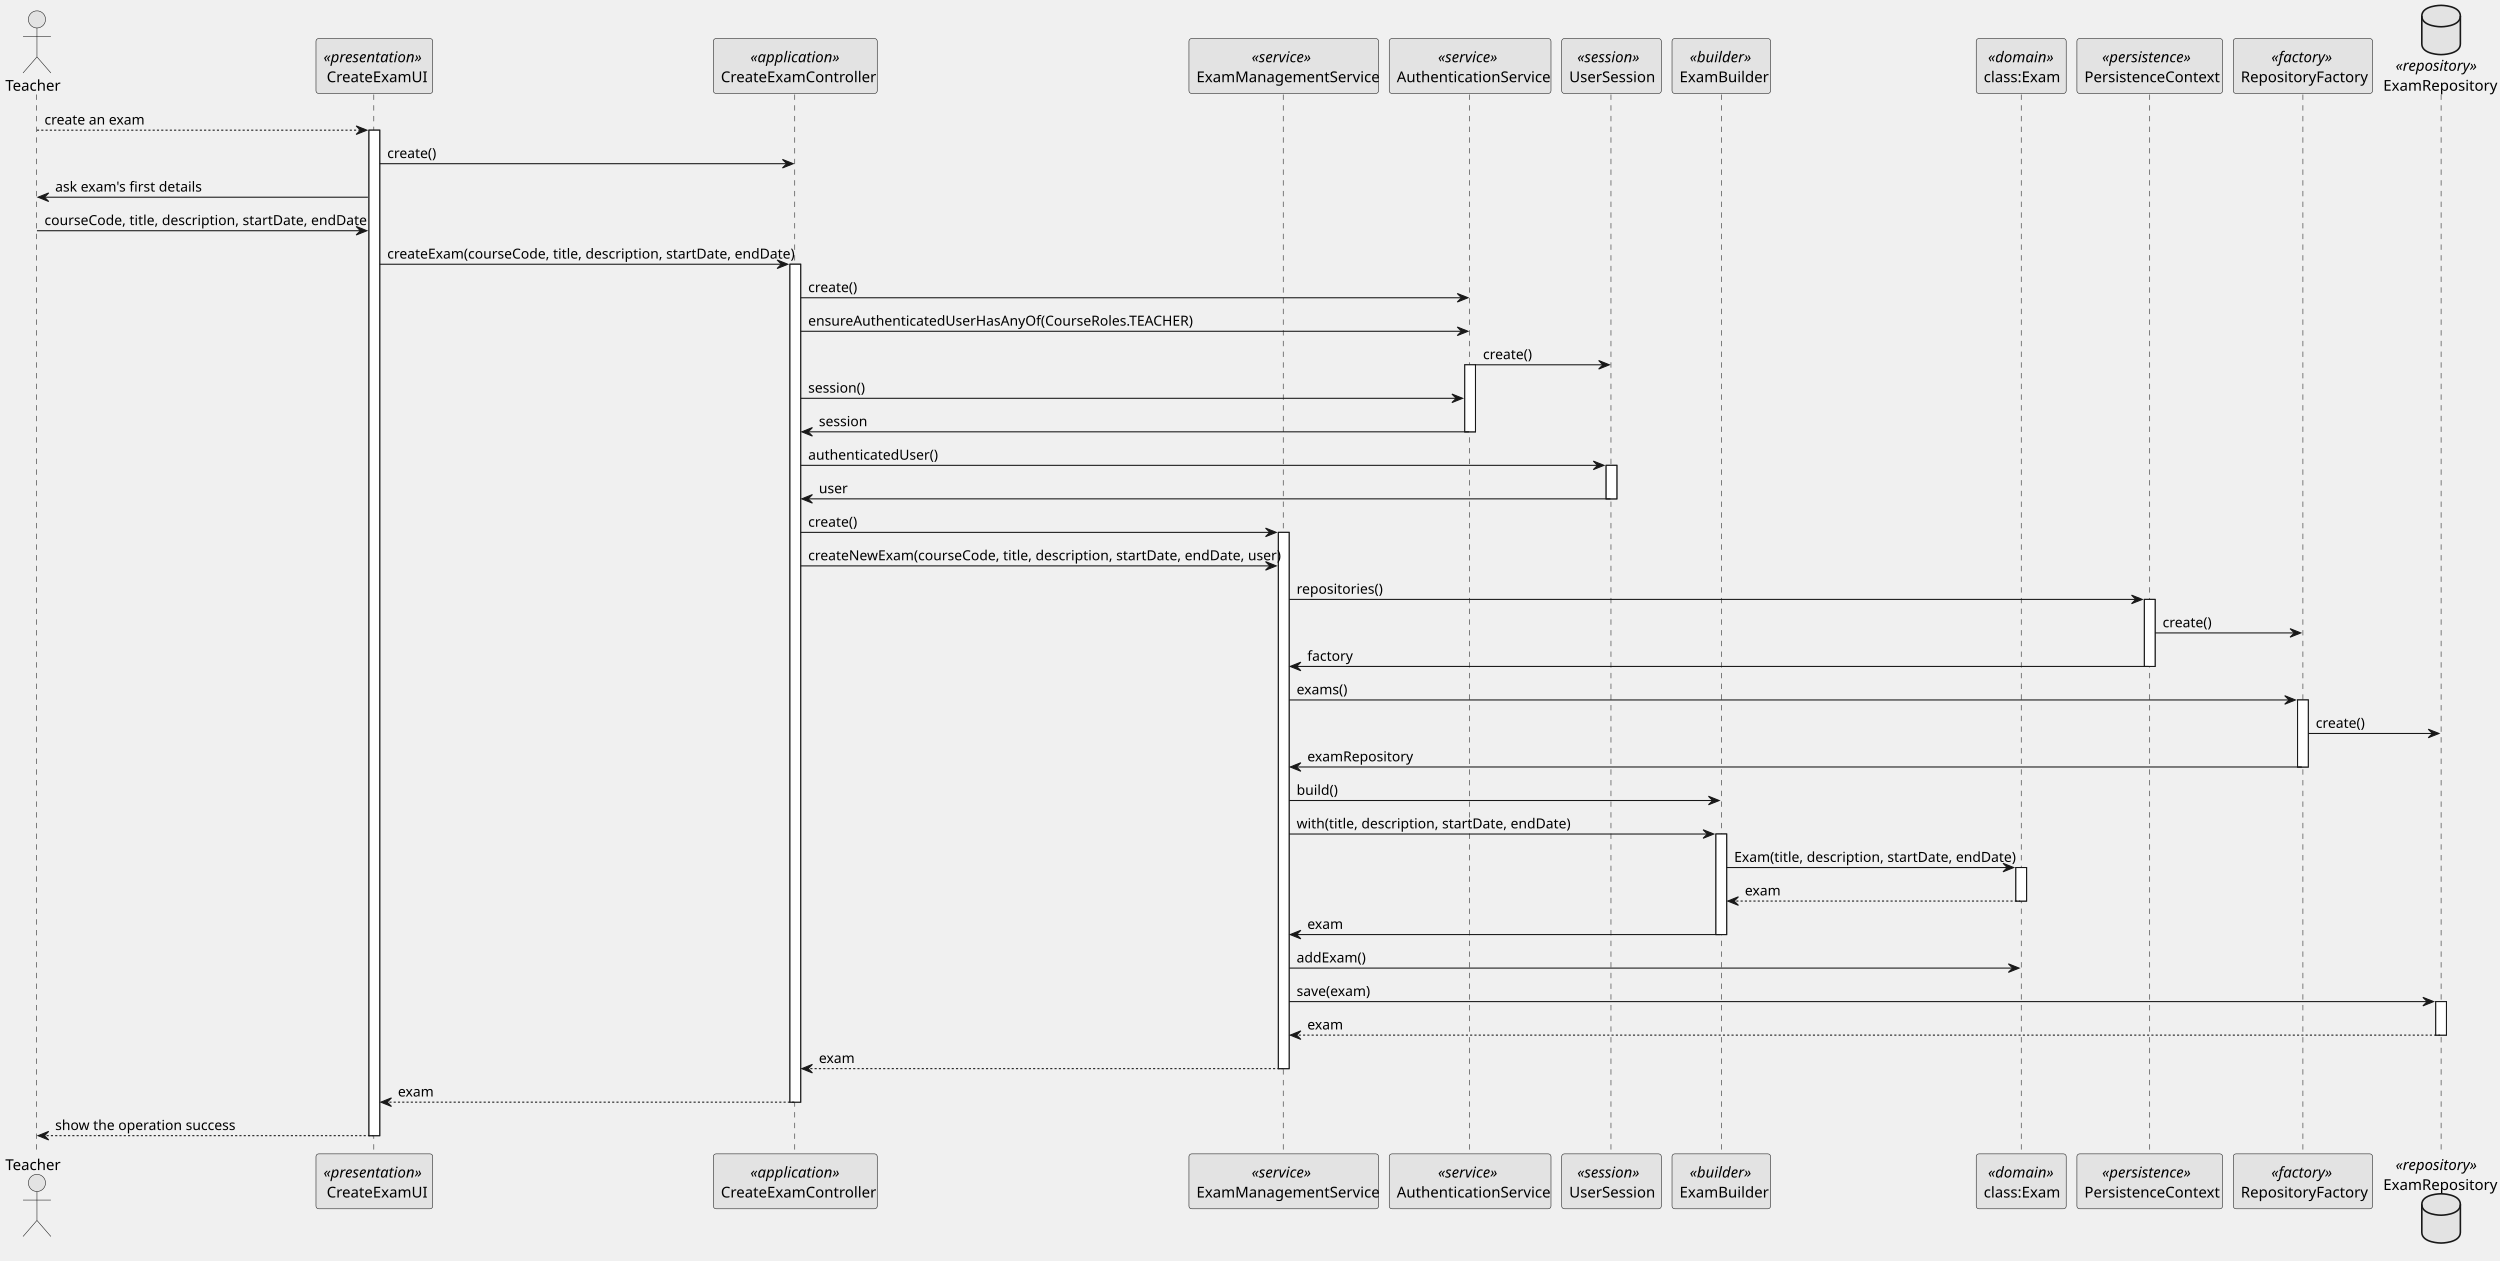
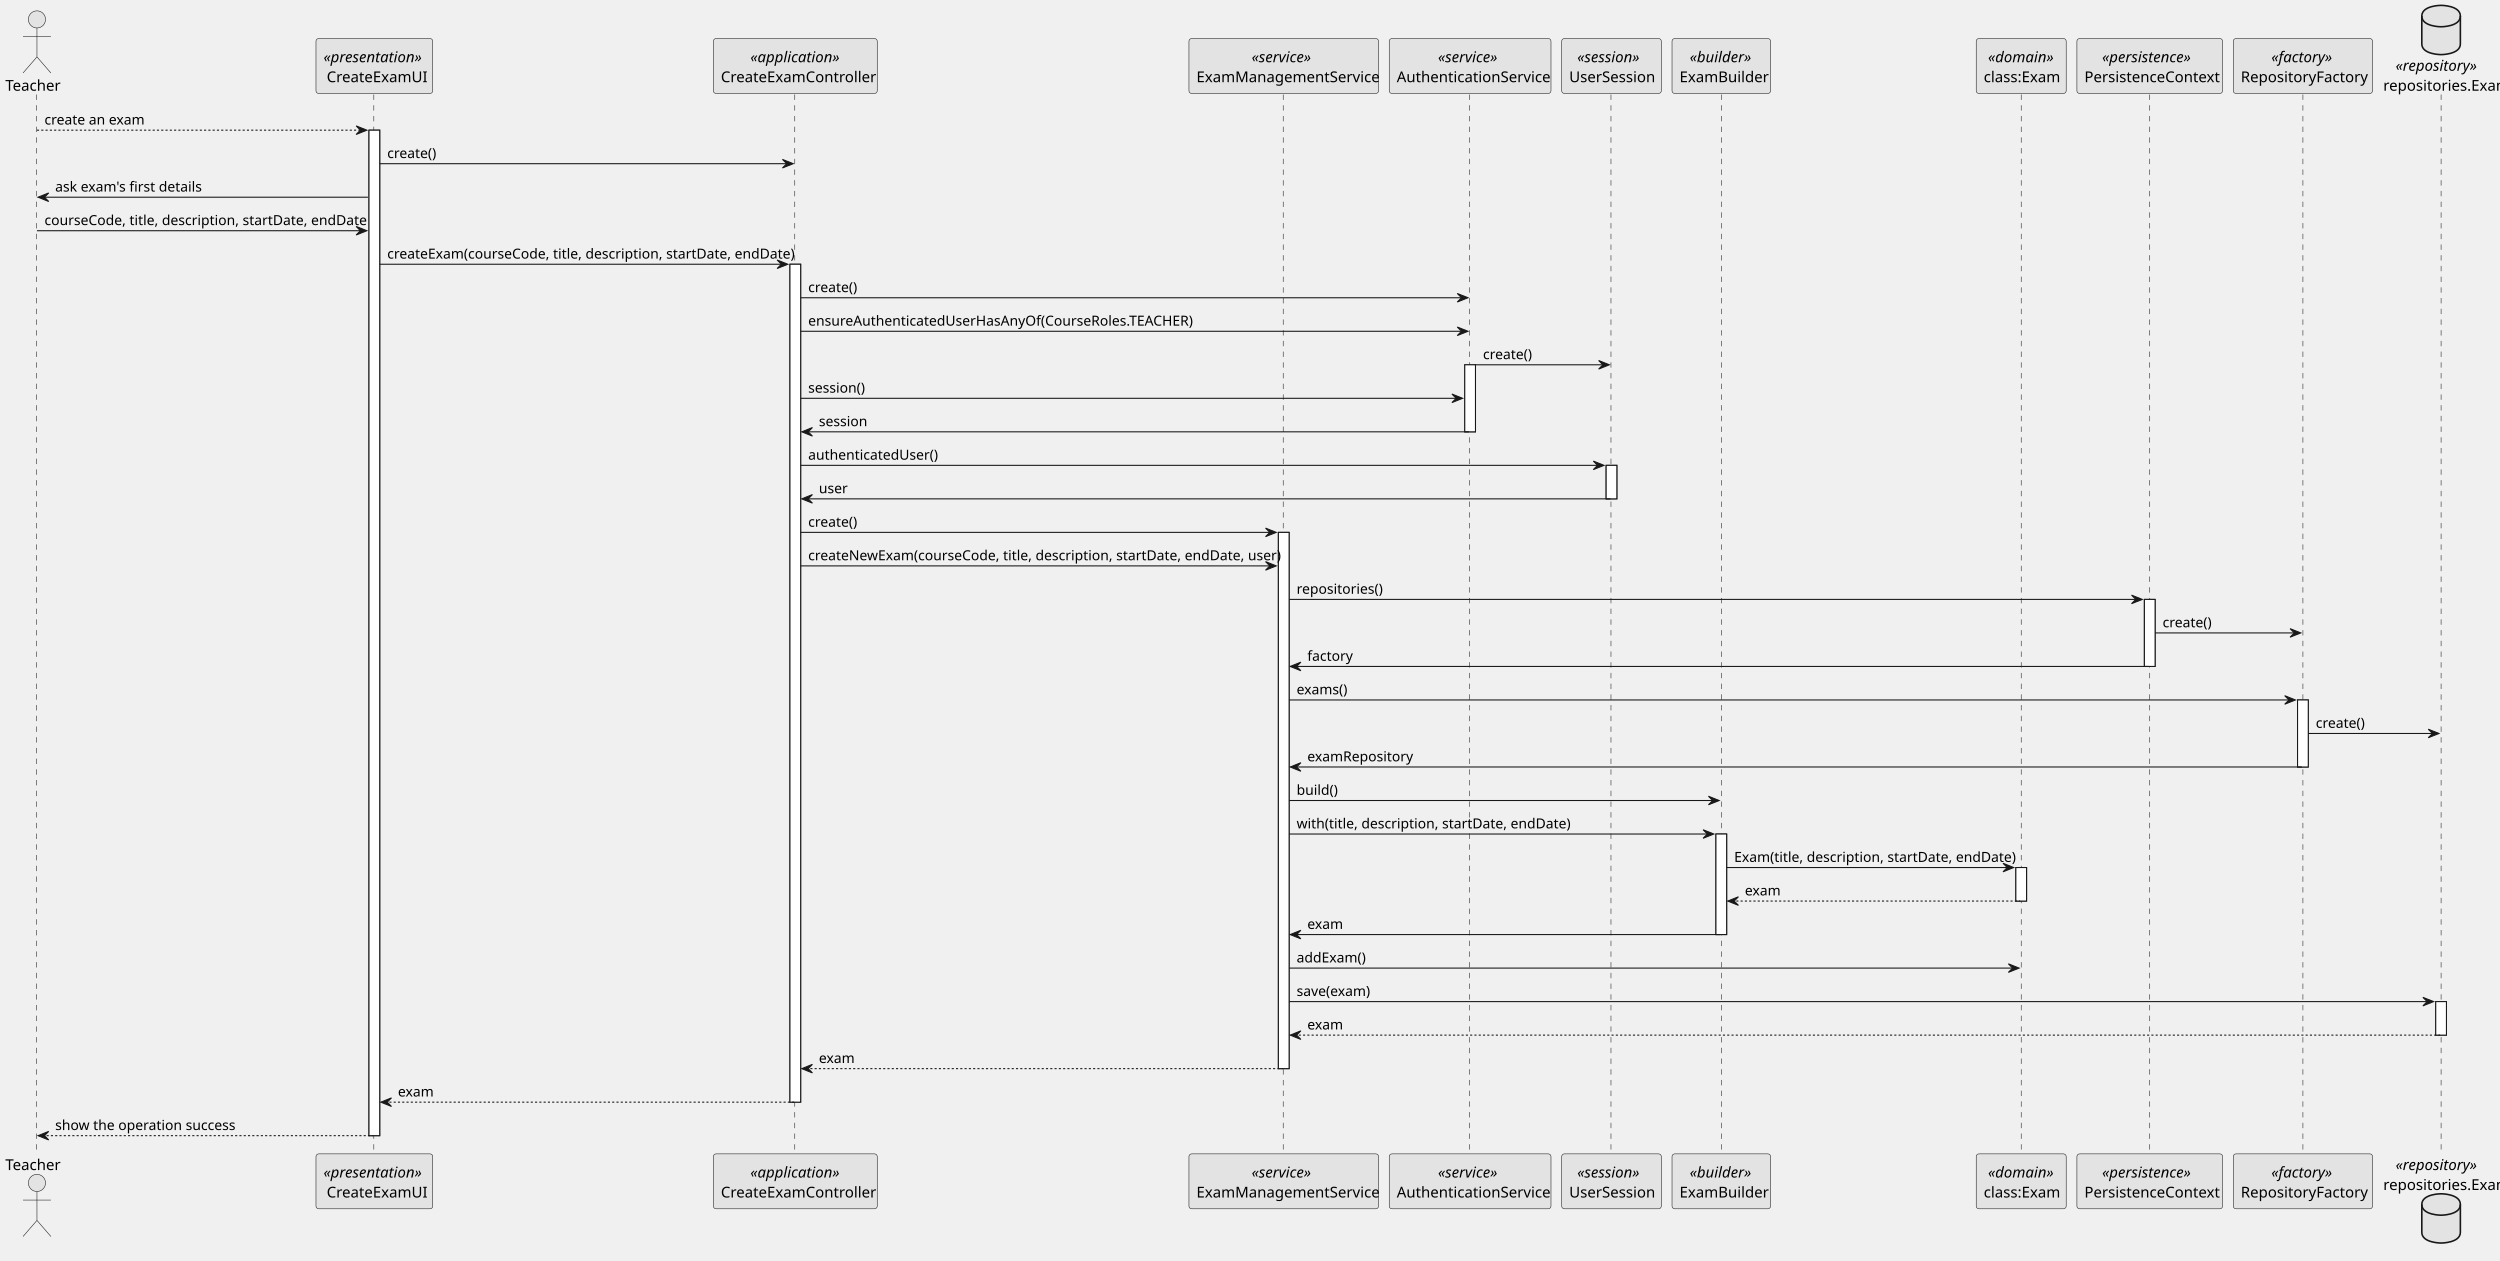
<svg xmlns="http://www.w3.org/2000/svg" contentStyleType="text/css" height="1177px" preserveAspectRatio="none" style="width:2334px;height:1177px;background:#FFFFFF;" version="1.1" viewBox="0 0 2334 1177" width="2334px" zoomAndPan="magnify">
  <defs />
  <g>
    <rect fill="#FFFFFF" height="938.731" style="stroke:#181818;stroke-width:1.0;" width="10" x="344.5" y="121.533" />
    <rect fill="#FFFFFF" height="782.275" style="stroke:#181818;stroke-width:1.0;" width="10" x="737.5" y="246.697" />
    <rect fill="#FFFFFF" height="500.656" style="stroke:#181818;stroke-width:1.0;" width="10" x="1193.5" y="497.025" />
    <rect fill="#FFFFFF" height="62.582" style="stroke:#181818;stroke-width:1.0;" width="10" x="1367.5" y="340.57" />
    <rect fill="#FFFFFF" height="31.291" style="stroke:#181818;stroke-width:1.0;" width="10" x="1499.5" y="434.443" />
    <rect fill="#FFFFFF" height="93.873" style="stroke:#181818;stroke-width:1.0;" width="10" x="1602" y="778.644" />
    <rect fill="#FFFFFF" height="31.291" style="stroke:#181818;stroke-width:1.0;" width="10" x="1882" y="809.936" />
    <rect fill="#FFFFFF" height="62.582" style="stroke:#181818;stroke-width:1.0;" width="10" x="2002" y="559.607" />
    <rect fill="#FFFFFF" height="62.582" style="stroke:#181818;stroke-width:1.0;" width="10" x="2145" y="653.481" />
    <rect fill="#FFFFFF" height="31.291" style="stroke:#181818;stroke-width:1.0;" width="10" x="2274" y="935.1" />
    <line style="stroke:#181818;stroke-width:0.5;stroke-dasharray:5.0,5.0;" x1="34" x2="34" y1="88.242" y2="1078.264" />
    <line style="stroke:#181818;stroke-width:0.5;stroke-dasharray:5.0,5.0;" x1="349" x2="349" y1="88.242" y2="1078.264" />
    <line style="stroke:#181818;stroke-width:0.5;stroke-dasharray:5.0,5.0;" x1="742" x2="742" y1="88.242" y2="1078.264" />
    <line style="stroke:#181818;stroke-width:0.5;stroke-dasharray:5.0,5.0;" x1="1198" x2="1198" y1="88.242" y2="1078.264" />
    <line style="stroke:#181818;stroke-width:0.5;stroke-dasharray:5.0,5.0;" x1="1372" x2="1372" y1="88.242" y2="1078.264" />
    <line style="stroke:#181818;stroke-width:0.5;stroke-dasharray:5.0,5.0;" x1="1504" x2="1504" y1="88.242" y2="1078.264" />
    <line style="stroke:#181818;stroke-width:0.5;stroke-dasharray:5.0,5.0;" x1="1607" x2="1607" y1="88.242" y2="1078.264" />
    <line style="stroke:#181818;stroke-width:0.5;stroke-dasharray:5.0,5.0;" x1="1887" x2="1887" y1="88.242" y2="1078.264" />
    <line style="stroke:#181818;stroke-width:0.5;stroke-dasharray:5.0,5.0;" x1="2007" x2="2007" y1="88.242" y2="1078.264" />
    <line style="stroke:#181818;stroke-width:0.5;stroke-dasharray:5.0,5.0;" x1="2150" x2="2150" y1="88.242" y2="1078.264" />
    <line style="stroke:#181818;stroke-width:0.5;stroke-dasharray:5.0,5.0;" x1="2279" x2="2279" y1="88.242" y2="1078.264" />
    <text fill="#000000" font-family="FG Virgil" font-size="14" lengthAdjust="spacing" textLength="53" x="5" y="84.728">Teacher</text>
    <ellipse cx="34.5" cy="18.121" fill="#E3E3E3" rx="8" ry="8" style="stroke:#181818;stroke-width:0.5;" />
    <path d="M34.5,26.121 L34.5,53.121 M21.5,34.121 L47.5,34.121 M34.5,53.121 L21.5,68.121 M34.5,53.121 L47.5,68.121 " fill="none" style="stroke:#181818;stroke-width:0.5;" />
    <text fill="#000000" font-family="FG Virgil" font-size="14" lengthAdjust="spacing" textLength="53" x="5" y="1092.371">Teacher</text>
    <ellipse cx="34.5" cy="1104.385" fill="#E3E3E3" rx="8" ry="8" style="stroke:#181818;stroke-width:0.5;" />
    <path d="M34.5,1112.385 L34.5,1139.385 M21.5,1120.385 L47.5,1120.385 M34.5,1139.385 L21.5,1154.385 M34.5,1139.385 L47.5,1154.385 " fill="none" style="stroke:#181818;stroke-width:0.5;" />
    <rect fill="#E3E3E3" height="51.242" rx="2.5" ry="2.5" style="stroke:#181818;stroke-width:0.5;" width="109" x="295" y="36" />
    <text fill="#000000" font-family="FG Virgil" font-size="14" font-style="italic" lengthAdjust="spacing" textLength="95" x="302" y="58.107">«presentation»</text>
    <text fill="#000000" font-family="FG Virgil" font-size="14" lengthAdjust="spacing" textLength="89" x="305" y="76.728">CreateExamUI</text>
    <rect fill="#E3E3E3" height="51.242" rx="2.5" ry="2.5" style="stroke:#181818;stroke-width:0.5;" width="109" x="295" y="1077.264" />
    <text fill="#000000" font-family="FG Virgil" font-size="14" font-style="italic" lengthAdjust="spacing" textLength="95" x="302" y="1099.371">«presentation»</text>
    <text fill="#000000" font-family="FG Virgil" font-size="14" lengthAdjust="spacing" textLength="89" x="305" y="1117.992">CreateExamUI</text>
    <rect fill="#E3E3E3" height="51.242" rx="2.5" ry="2.5" style="stroke:#181818;stroke-width:0.5;" width="153" x="666" y="36" />
    <text fill="#000000" font-family="FG Virgil" font-size="14" font-style="italic" lengthAdjust="spacing" textLength="84" x="700.5" y="58.107">«application»</text>
    <text fill="#000000" font-family="FG Virgil" font-size="14" lengthAdjust="spacing" textLength="139" x="673" y="76.728">CreateExamController</text>
    <rect fill="#E3E3E3" height="51.242" rx="2.5" ry="2.5" style="stroke:#181818;stroke-width:0.5;" width="153" x="666" y="1077.264" />
    <text fill="#000000" font-family="FG Virgil" font-size="14" font-style="italic" lengthAdjust="spacing" textLength="84" x="700.5" y="1099.371">«application»</text>
    <text fill="#000000" font-family="FG Virgil" font-size="14" lengthAdjust="spacing" textLength="139" x="673" y="1117.992">CreateExamController</text>
    <rect fill="#E3E3E3" height="51.242" rx="2.5" ry="2.5" style="stroke:#181818;stroke-width:0.5;" width="177" x="1110" y="36" />
    <text fill="#000000" font-family="FG Virgil" font-size="14" font-style="italic" lengthAdjust="spacing" textLength="60" x="1168.5" y="58.107">«service»</text>
    <text fill="#000000" font-family="FG Virgil" font-size="14" lengthAdjust="spacing" textLength="163" x="1117" y="76.728">ExamManagementService</text>
    <rect fill="#E3E3E3" height="51.242" rx="2.5" ry="2.5" style="stroke:#181818;stroke-width:0.5;" width="177" x="1110" y="1077.264" />
    <text fill="#000000" font-family="FG Virgil" font-size="14" font-style="italic" lengthAdjust="spacing" textLength="60" x="1168.5" y="1099.371">«service»</text>
    <text fill="#000000" font-family="FG Virgil" font-size="14" lengthAdjust="spacing" textLength="163" x="1117" y="1117.992">ExamManagementService</text>
    <rect fill="#E3E3E3" height="51.242" rx="2.5" ry="2.5" style="stroke:#181818;stroke-width:0.5;" width="151" x="1297" y="36" />
    <text fill="#000000" font-family="FG Virgil" font-size="14" font-style="italic" lengthAdjust="spacing" textLength="60" x="1342.5" y="58.107">«service»</text>
    <text fill="#000000" font-family="FG Virgil" font-size="14" lengthAdjust="spacing" textLength="137" x="1304" y="76.728">AuthenticationService</text>
    <rect fill="#E3E3E3" height="51.242" rx="2.5" ry="2.5" style="stroke:#181818;stroke-width:0.5;" width="151" x="1297" y="1077.264" />
    <text fill="#000000" font-family="FG Virgil" font-size="14" font-style="italic" lengthAdjust="spacing" textLength="60" x="1342.5" y="1099.371">«service»</text>
    <text fill="#000000" font-family="FG Virgil" font-size="14" lengthAdjust="spacing" textLength="137" x="1304" y="1117.992">AuthenticationService</text>
    <rect fill="#E3E3E3" height="51.242" rx="2.5" ry="2.5" style="stroke:#181818;stroke-width:0.5;" width="93" x="1458" y="36" />
    <text fill="#000000" font-family="FG Virgil" font-size="14" font-style="italic" lengthAdjust="spacing" textLength="64" x="1472.5" y="58.107">«session»</text>
    <text fill="#000000" font-family="FG Virgil" font-size="14" lengthAdjust="spacing" textLength="79" x="1465" y="76.728">UserSession</text>
    <rect fill="#E3E3E3" height="51.242" rx="2.5" ry="2.5" style="stroke:#181818;stroke-width:0.5;" width="93" x="1458" y="1077.264" />
    <text fill="#000000" font-family="FG Virgil" font-size="14" font-style="italic" lengthAdjust="spacing" textLength="64" x="1472.5" y="1099.371">«session»</text>
    <text fill="#000000" font-family="FG Virgil" font-size="14" lengthAdjust="spacing" textLength="79" x="1465" y="1117.992">UserSession</text>
    <rect fill="#E3E3E3" height="51.242" rx="2.5" ry="2.5" style="stroke:#181818;stroke-width:0.5;" width="92" x="1561" y="36" />
    <text fill="#000000" font-family="FG Virgil" font-size="14" font-style="italic" lengthAdjust="spacing" textLength="59" x="1577.5" y="58.107">«builder»</text>
    <text fill="#000000" font-family="FG Virgil" font-size="14" lengthAdjust="spacing" textLength="78" x="1568" y="76.728">ExamBuilder</text>
    <rect fill="#E3E3E3" height="51.242" rx="2.5" ry="2.5" style="stroke:#181818;stroke-width:0.5;" width="92" x="1561" y="1077.264" />
    <text fill="#000000" font-family="FG Virgil" font-size="14" font-style="italic" lengthAdjust="spacing" textLength="59" x="1577.5" y="1099.371">«builder»</text>
    <text fill="#000000" font-family="FG Virgil" font-size="14" lengthAdjust="spacing" textLength="78" x="1568" y="1117.992">ExamBuilder</text>
    <rect fill="#E3E3E3" height="51.242" rx="2.5" ry="2.5" style="stroke:#181818;stroke-width:0.5;" width="84" x="1845" y="36" />
    <text fill="#000000" font-family="FG Virgil" font-size="14" font-style="italic" lengthAdjust="spacing" textLength="62" x="1856" y="58.107">«domain»</text>
    <text fill="#000000" font-family="FG Virgil" font-size="14" lengthAdjust="spacing" textLength="70" x="1852" y="76.728">class:Exam</text>
    <rect fill="#E3E3E3" height="51.242" rx="2.5" ry="2.5" style="stroke:#181818;stroke-width:0.5;" width="84" x="1845" y="1077.264" />
    <text fill="#000000" font-family="FG Virgil" font-size="14" font-style="italic" lengthAdjust="spacing" textLength="62" x="1856" y="1099.371">«domain»</text>
    <text fill="#000000" font-family="FG Virgil" font-size="14" lengthAdjust="spacing" textLength="70" x="1852" y="1117.992">class:Exam</text>
    <rect fill="#E3E3E3" height="51.242" rx="2.5" ry="2.5" style="stroke:#181818;stroke-width:0.5;" width="136" x="1939" y="36" />
    <text fill="#000000" font-family="FG Virgil" font-size="14" font-style="italic" lengthAdjust="spacing" textLength="89" x="1962.5" y="58.107">«persistence»</text>
    <text fill="#000000" font-family="FG Virgil" font-size="14" lengthAdjust="spacing" textLength="122" x="1946" y="76.728">PersistenceContext</text>
    <rect fill="#E3E3E3" height="51.242" rx="2.5" ry="2.5" style="stroke:#181818;stroke-width:0.5;" width="136" x="1939" y="1077.264" />
    <text fill="#000000" font-family="FG Virgil" font-size="14" font-style="italic" lengthAdjust="spacing" textLength="89" x="1962.5" y="1099.371">«persistence»</text>
    <text fill="#000000" font-family="FG Virgil" font-size="14" lengthAdjust="spacing" textLength="122" x="1946" y="1117.992">PersistenceContext</text>
    <rect fill="#E3E3E3" height="51.242" rx="2.5" ry="2.5" style="stroke:#181818;stroke-width:0.5;" width="130" x="2085" y="36" />
    <text fill="#000000" font-family="FG Virgil" font-size="14" font-style="italic" lengthAdjust="spacing" textLength="59" x="2120.5" y="58.107">«factory»</text>
    <text fill="#000000" font-family="FG Virgil" font-size="14" lengthAdjust="spacing" textLength="116" x="2092" y="76.728">RepositoryFactory</text>
    <rect fill="#E3E3E3" height="51.242" rx="2.5" ry="2.5" style="stroke:#181818;stroke-width:0.5;" width="130" x="2085" y="1077.264" />
    <text fill="#000000" font-family="FG Virgil" font-size="14" font-style="italic" lengthAdjust="spacing" textLength="59" x="2120.5" y="1099.371">«factory»</text>
    <text fill="#000000" font-family="FG Virgil" font-size="14" lengthAdjust="spacing" textLength="116" x="2092" y="1117.992">RepositoryFactory</text>
    <text fill="#000000" font-family="FG Virgil" font-size="14" font-style="italic" lengthAdjust="spacing" textLength="79" x="2236.5" y="66.107">«repository»</text>
-     <text fill="#000000" font-family="FG Virgil" font-size="14" lengthAdjust="spacing" textLength="102" x="2225" y="84.728">ExamRepository</text>
+     <text fill="#000000" font-family="FG Virgil" font-size="14" lengthAdjust="spacing" textLength="102" x="2225" y="84.728">repositories.ExamRepository</text>
    <path d="M2261,15 C2261,5 2279,5 2279,5 C2279,5 2297,5 2297,15 L2297,41 C2297,51 2279,51 2279,51 C2279,51 2261,51 2261,41 L2261,15 " fill="#E3E3E3" style="stroke:#181818;stroke-width:1.5;" />
    <path d="M2261,15 C2261,25 2279,25 2279,25 C2279,25 2297,25 2297,15 " fill="none" style="stroke:#181818;stroke-width:1.5;" />
    <text fill="#000000" font-family="FG Virgil" font-size="14" font-style="italic" lengthAdjust="spacing" textLength="79" x="2236.5" y="1092.371">«repository»</text>
-     <text fill="#000000" font-family="FG Virgil" font-size="14" lengthAdjust="spacing" textLength="102" x="2225" y="1110.992">ExamRepository</text>
+     <text fill="#000000" font-family="FG Virgil" font-size="14" lengthAdjust="spacing" textLength="102" x="2225" y="1110.992">repositories.ExamRepository</text>
    <path d="M2261,1124.506 C2261,1114.506 2279,1114.506 2279,1114.506 C2279,1114.506 2297,1114.506 2297,1124.506 L2297,1150.506 C2297,1160.506 2279,1160.506 2279,1160.506 C2279,1160.506 2261,1160.506 2261,1150.506 L2261,1124.506 " fill="#E3E3E3" style="stroke:#181818;stroke-width:1.5;" />
    <path d="M2261,1124.506 C2261,1134.506 2279,1134.506 2279,1134.506 C2279,1134.506 2297,1134.506 2297,1124.506 " fill="none" style="stroke:#181818;stroke-width:1.5;" />
    <rect fill="#FFFFFF" height="938.731" style="stroke:#181818;stroke-width:1.0;" width="10" x="344.5" y="121.533" />
    <rect fill="#FFFFFF" height="782.275" style="stroke:#181818;stroke-width:1.0;" width="10" x="737.5" y="246.697" />
    <rect fill="#FFFFFF" height="500.656" style="stroke:#181818;stroke-width:1.0;" width="10" x="1193.5" y="497.025" />
    <rect fill="#FFFFFF" height="62.582" style="stroke:#181818;stroke-width:1.0;" width="10" x="1367.5" y="340.57" />
    <rect fill="#FFFFFF" height="31.291" style="stroke:#181818;stroke-width:1.0;" width="10" x="1499.5" y="434.443" />
    <rect fill="#FFFFFF" height="93.873" style="stroke:#181818;stroke-width:1.0;" width="10" x="1602" y="778.644" />
    <rect fill="#FFFFFF" height="31.291" style="stroke:#181818;stroke-width:1.0;" width="10" x="1882" y="809.936" />
    <rect fill="#FFFFFF" height="62.582" style="stroke:#181818;stroke-width:1.0;" width="10" x="2002" y="559.607" />
    <rect fill="#FFFFFF" height="62.582" style="stroke:#181818;stroke-width:1.0;" width="10" x="2145" y="653.481" />
    <rect fill="#FFFFFF" height="31.291" style="stroke:#181818;stroke-width:1.0;" width="10" x="2274" y="935.1" />
    <polygon fill="#181818" points="332.5,117.533,342.5,121.533,332.5,125.533,336.5,121.533" style="stroke:#181818;stroke-width:1.0;" />
    <line style="stroke:#181818;stroke-width:1.0;stroke-dasharray:2.0,2.0;" x1="34.5" x2="338.5" y1="121.533" y2="121.533" />
    <text fill="#000000" font-family="FG Virgil" font-size="13" lengthAdjust="spacing" textLength="90" x="41.5" y="116.27">create an exam</text>
    <polygon fill="#181818" points="730.5,148.824,740.5,152.824,730.5,156.824,734.5,152.824" style="stroke:#181818;stroke-width:1.0;" />
    <line style="stroke:#181818;stroke-width:1.0;" x1="354.5" x2="736.5" y1="152.824" y2="152.824" />
    <text fill="#000000" font-family="FG Virgil" font-size="13" lengthAdjust="spacing" textLength="44" x="361.5" y="147.561">create()</text>
    <polygon fill="#181818" points="45.5,180.115,35.5,184.115,45.5,188.115,41.5,184.115" style="stroke:#181818;stroke-width:1.0;" />
    <line style="stroke:#181818;stroke-width:1.0;" x1="39.5" x2="343.5" y1="184.115" y2="184.115" />
    <text fill="#000000" font-family="FG Virgil" font-size="13" lengthAdjust="spacing" textLength="133" x="51.5" y="178.852">ask exam's first details</text>
    <polygon fill="#181818" points="332.5,211.406,342.5,215.406,332.5,219.406,336.5,215.406" style="stroke:#181818;stroke-width:1.0;" />
    <line style="stroke:#181818;stroke-width:1.0;" x1="34.5" x2="338.5" y1="215.406" y2="215.406" />
    <text fill="#000000" font-family="FG Virgil" font-size="13" lengthAdjust="spacing" textLength="286" x="41.5" y="210.144">courseCode, title, description, startDate, endDate</text>
    <polygon fill="#181818" points="725.5,242.697,735.5,246.697,725.5,250.697,729.5,246.697" style="stroke:#181818;stroke-width:1.0;" />
    <line style="stroke:#181818;stroke-width:1.0;" x1="354.5" x2="731.5" y1="246.697" y2="246.697" />
    <text fill="#000000" font-family="FG Virgil" font-size="13" lengthAdjust="spacing" textLength="364" x="361.5" y="241.435">createExam(courseCode, title, description, startDate, endDate)</text>
    <polygon fill="#181818" points="1360.5,273.988,1370.5,277.988,1360.5,281.988,1364.5,277.988" style="stroke:#181818;stroke-width:1.0;" />
    <line style="stroke:#181818;stroke-width:1.0;" x1="747.5" x2="1366.5" y1="277.988" y2="277.988" />
    <text fill="#000000" font-family="FG Virgil" font-size="13" lengthAdjust="spacing" textLength="44" x="754.5" y="272.726">create()</text>
    <polygon fill="#181818" points="1360.5,305.279,1370.5,309.279,1360.5,313.279,1364.5,309.279" style="stroke:#181818;stroke-width:1.0;" />
    <line style="stroke:#181818;stroke-width:1.0;" x1="747.5" x2="1366.5" y1="309.279" y2="309.279" />
    <text fill="#000000" font-family="FG Virgil" font-size="13" lengthAdjust="spacing" textLength="352" x="754.5" y="304.017">ensureAuthenticatedUserHasAnyOf(CourseRoles.TEACHER)</text>
    <polygon fill="#181818" points="1492.5,336.57,1502.5,340.57,1492.5,344.57,1496.5,340.57" style="stroke:#181818;stroke-width:1.0;" />
    <line style="stroke:#181818;stroke-width:1.0;" x1="1377.5" x2="1498.5" y1="340.57" y2="340.57" />
    <text fill="#000000" font-family="FG Virgil" font-size="13" lengthAdjust="spacing" textLength="44" x="1384.5" y="335.308">create()</text>
    <polygon fill="#181818" points="1355.5,367.861,1365.5,371.861,1355.5,375.861,1359.5,371.861" style="stroke:#181818;stroke-width:1.0;" />
    <line style="stroke:#181818;stroke-width:1.0;" x1="747.5" x2="1361.5" y1="371.861" y2="371.861" />
    <text fill="#000000" font-family="FG Virgil" font-size="13" lengthAdjust="spacing" textLength="53" x="754.5" y="366.599">session()</text>
    <polygon fill="#181818" points="758.5,399.152,748.5,403.152,758.5,407.152,754.5,403.152" style="stroke:#181818;stroke-width:1.0;" />
    <line style="stroke:#181818;stroke-width:1.0;" x1="752.5" x2="1371.5" y1="403.152" y2="403.152" />
    <text fill="#000000" font-family="FG Virgil" font-size="13" lengthAdjust="spacing" textLength="45" x="764.5" y="397.89">session</text>
    <polygon fill="#181818" points="1487.5,430.443,1497.5,434.443,1487.5,438.443,1491.5,434.443" style="stroke:#181818;stroke-width:1.0;" />
    <line style="stroke:#181818;stroke-width:1.0;" x1="747.5" x2="1493.5" y1="434.443" y2="434.443" />
    <text fill="#000000" font-family="FG Virgil" font-size="13" lengthAdjust="spacing" textLength="113" x="754.5" y="429.181">authenticatedUser()</text>
    <polygon fill="#181818" points="758.5,461.734,748.5,465.734,758.5,469.734,754.5,465.734" style="stroke:#181818;stroke-width:1.0;" />
    <line style="stroke:#181818;stroke-width:1.0;" x1="752.5" x2="1503.5" y1="465.734" y2="465.734" />
    <text fill="#000000" font-family="FG Virgil" font-size="13" lengthAdjust="spacing" textLength="25" x="764.5" y="460.472">user</text>
    <polygon fill="#181818" points="1181.5,493.025,1191.5,497.025,1181.5,501.025,1185.5,497.025" style="stroke:#181818;stroke-width:1.0;" />
    <line style="stroke:#181818;stroke-width:1.0;" x1="747.5" x2="1187.5" y1="497.025" y2="497.025" />
    <text fill="#000000" font-family="FG Virgil" font-size="13" lengthAdjust="spacing" textLength="44" x="754.5" y="491.763">create()</text>
    <polygon fill="#181818" points="1181.5,524.316,1191.5,528.316,1181.5,532.316,1185.5,528.316" style="stroke:#181818;stroke-width:1.0;" />
    <line style="stroke:#181818;stroke-width:1.0;" x1="747.5" x2="1187.5" y1="528.316" y2="528.316" />
    <text fill="#000000" font-family="FG Virgil" font-size="13" lengthAdjust="spacing" textLength="422" x="754.5" y="523.054">createNewExam(courseCode, title, description, startDate, endDate, user)</text>
    <polygon fill="#181818" points="1990,555.607,2000,559.607,1990,563.607,1994,559.607" style="stroke:#181818;stroke-width:1.0;" />
    <line style="stroke:#181818;stroke-width:1.0;" x1="1203.5" x2="1996" y1="559.607" y2="559.607" />
    <text fill="#000000" font-family="FG Virgil" font-size="13" lengthAdjust="spacing" textLength="75" x="1210.5" y="554.345">repositories()</text>
    <polygon fill="#181818" points="2138,586.898,2148,590.898,2138,594.898,2142,590.898" style="stroke:#181818;stroke-width:1.0;" />
    <line style="stroke:#181818;stroke-width:1.0;" x1="2012" x2="2144" y1="590.898" y2="590.898" />
    <text fill="#000000" font-family="FG Virgil" font-size="13" lengthAdjust="spacing" textLength="44" x="2019" y="585.636">create()</text>
    <polygon fill="#181818" points="1214.5,618.189,1204.5,622.189,1214.5,626.189,1210.5,622.189" style="stroke:#181818;stroke-width:1.0;" />
    <line style="stroke:#181818;stroke-width:1.0;" x1="1208.5" x2="2006" y1="622.189" y2="622.189" />
    <text fill="#000000" font-family="FG Virgil" font-size="13" lengthAdjust="spacing" textLength="39" x="1220.5" y="616.927">factory</text>
    <polygon fill="#181818" points="2133,649.481,2143,653.481,2133,657.481,2137,653.481" style="stroke:#181818;stroke-width:1.0;" />
    <line style="stroke:#181818;stroke-width:1.0;" x1="1203.5" x2="2139" y1="653.481" y2="653.481" />
    <text fill="#000000" font-family="FG Virgil" font-size="13" lengthAdjust="spacing" textLength="47" x="1210.5" y="648.218">exams()</text>
    <polygon fill="#181818" points="2267,680.771,2277,684.771,2267,688.771,2271,684.771" style="stroke:#181818;stroke-width:1.0;" />
    <line style="stroke:#181818;stroke-width:1.0;" x1="2155" x2="2273" y1="684.771" y2="684.771" />
    <text fill="#000000" font-family="FG Virgil" font-size="13" lengthAdjust="spacing" textLength="44" x="2162" y="679.509">create()</text>
    <polygon fill="#181818" points="1214.5,712.062,1204.5,716.062,1214.5,720.062,1210.5,716.062" style="stroke:#181818;stroke-width:1.0;" />
    <line style="stroke:#181818;stroke-width:1.0;" x1="1208.5" x2="2149" y1="716.062" y2="716.062" />
    <text fill="#000000" font-family="FG Virgil" font-size="13" lengthAdjust="spacing" textLength="94" x="1220.5" y="710.8">examRepository</text>
    <polygon fill="#181818" points="1595,743.354,1605,747.354,1595,751.354,1599,747.354" style="stroke:#181818;stroke-width:1.0;" />
    <line style="stroke:#181818;stroke-width:1.0;" x1="1203.5" x2="1601" y1="747.354" y2="747.354" />
    <text fill="#000000" font-family="FG Virgil" font-size="13" lengthAdjust="spacing" textLength="35" x="1210.5" y="742.091">build()</text>
    <polygon fill="#181818" points="1590,774.644,1600,778.644,1590,782.644,1594,778.644" style="stroke:#181818;stroke-width:1.0;" />
    <line style="stroke:#181818;stroke-width:1.0;" x1="1203.5" x2="1596" y1="778.644" y2="778.644" />
    <text fill="#000000" font-family="FG Virgil" font-size="13" lengthAdjust="spacing" textLength="240" x="1210.5" y="773.382">with(title, description, startDate, endDate)</text>
    <polygon fill="#181818" points="1870,805.936,1880,809.936,1870,813.936,1874,809.936" style="stroke:#181818;stroke-width:1.0;" />
    <line style="stroke:#181818;stroke-width:1.0;" x1="1612" x2="1876" y1="809.936" y2="809.936" />
    <text fill="#000000" font-family="FG Virgil" font-size="13" lengthAdjust="spacing" textLength="251" x="1619" y="804.673">Exam(title, description, startDate, endDate)</text>
    <polygon fill="#181818" points="1623,837.227,1613,841.227,1623,845.227,1619,841.227" style="stroke:#181818;stroke-width:1.0;" />
    <line style="stroke:#181818;stroke-width:1.0;stroke-dasharray:2.0,2.0;" x1="1617" x2="1886" y1="841.227" y2="841.227" />
    <text fill="#000000" font-family="FG Virgil" font-size="13" lengthAdjust="spacing" textLength="32" x="1629" y="835.964">exam</text>
    <polygon fill="#181818" points="1214.5,868.518,1204.5,872.518,1214.5,876.518,1210.5,872.518" style="stroke:#181818;stroke-width:1.0;" />
    <line style="stroke:#181818;stroke-width:1.0;" x1="1208.5" x2="1606" y1="872.518" y2="872.518" />
    <text fill="#000000" font-family="FG Virgil" font-size="13" lengthAdjust="spacing" textLength="32" x="1220.5" y="867.255">exam</text>
    <polygon fill="#181818" points="1875,899.809,1885,903.809,1875,907.809,1879,903.809" style="stroke:#181818;stroke-width:1.0;" />
    <line style="stroke:#181818;stroke-width:1.0;" x1="1203.5" x2="1881" y1="903.809" y2="903.809" />
    <text fill="#000000" font-family="FG Virgil" font-size="13" lengthAdjust="spacing" textLength="63" x="1210.5" y="898.546">addExam()</text>
    <polygon fill="#181818" points="2262,931.1,2272,935.1,2262,939.1,2266,935.1" style="stroke:#181818;stroke-width:1.0;" />
    <line style="stroke:#181818;stroke-width:1.0;" x1="1203.5" x2="2268" y1="935.1" y2="935.1" />
    <text fill="#000000" font-family="FG Virgil" font-size="13" lengthAdjust="spacing" textLength="66" x="1210.5" y="929.837">save(exam)</text>
    <polygon fill="#181818" points="1214.5,962.391,1204.5,966.391,1214.5,970.391,1210.5,966.391" style="stroke:#181818;stroke-width:1.0;" />
    <line style="stroke:#181818;stroke-width:1.0;stroke-dasharray:2.0,2.0;" x1="1208.5" x2="2278" y1="966.391" y2="966.391" />
    <text fill="#000000" font-family="FG Virgil" font-size="13" lengthAdjust="spacing" textLength="32" x="1220.5" y="961.128">exam</text>
    <polygon fill="#181818" points="758.5,993.682,748.5,997.682,758.5,1001.682,754.5,997.682" style="stroke:#181818;stroke-width:1.0;" />
    <line style="stroke:#181818;stroke-width:1.0;stroke-dasharray:2.0,2.0;" x1="752.5" x2="1197.5" y1="997.682" y2="997.682" />
    <text fill="#000000" font-family="FG Virgil" font-size="13" lengthAdjust="spacing" textLength="32" x="764.5" y="992.419">exam</text>
    <polygon fill="#181818" points="365.5,1024.973,355.5,1028.973,365.5,1032.973,361.5,1028.973" style="stroke:#181818;stroke-width:1.0;" />
    <line style="stroke:#181818;stroke-width:1.0;stroke-dasharray:2.0,2.0;" x1="359.5" x2="741.5" y1="1028.973" y2="1028.973" />
    <text fill="#000000" font-family="FG Virgil" font-size="13" lengthAdjust="spacing" textLength="32" x="371.5" y="1023.71">exam</text>
    <polygon fill="#181818" points="45.5,1056.264,35.5,1060.264,45.5,1064.264,41.5,1060.264" style="stroke:#181818;stroke-width:1.0;" />
    <line style="stroke:#181818;stroke-width:1.0;stroke-dasharray:2.0,2.0;" x1="39.5" x2="348.5" y1="1060.264" y2="1060.264" />
    <text fill="#000000" font-family="FG Virgil" font-size="13" lengthAdjust="spacing" textLength="162" x="51.5" y="1055.001">show the operation success</text>
  </g>
</svg>
